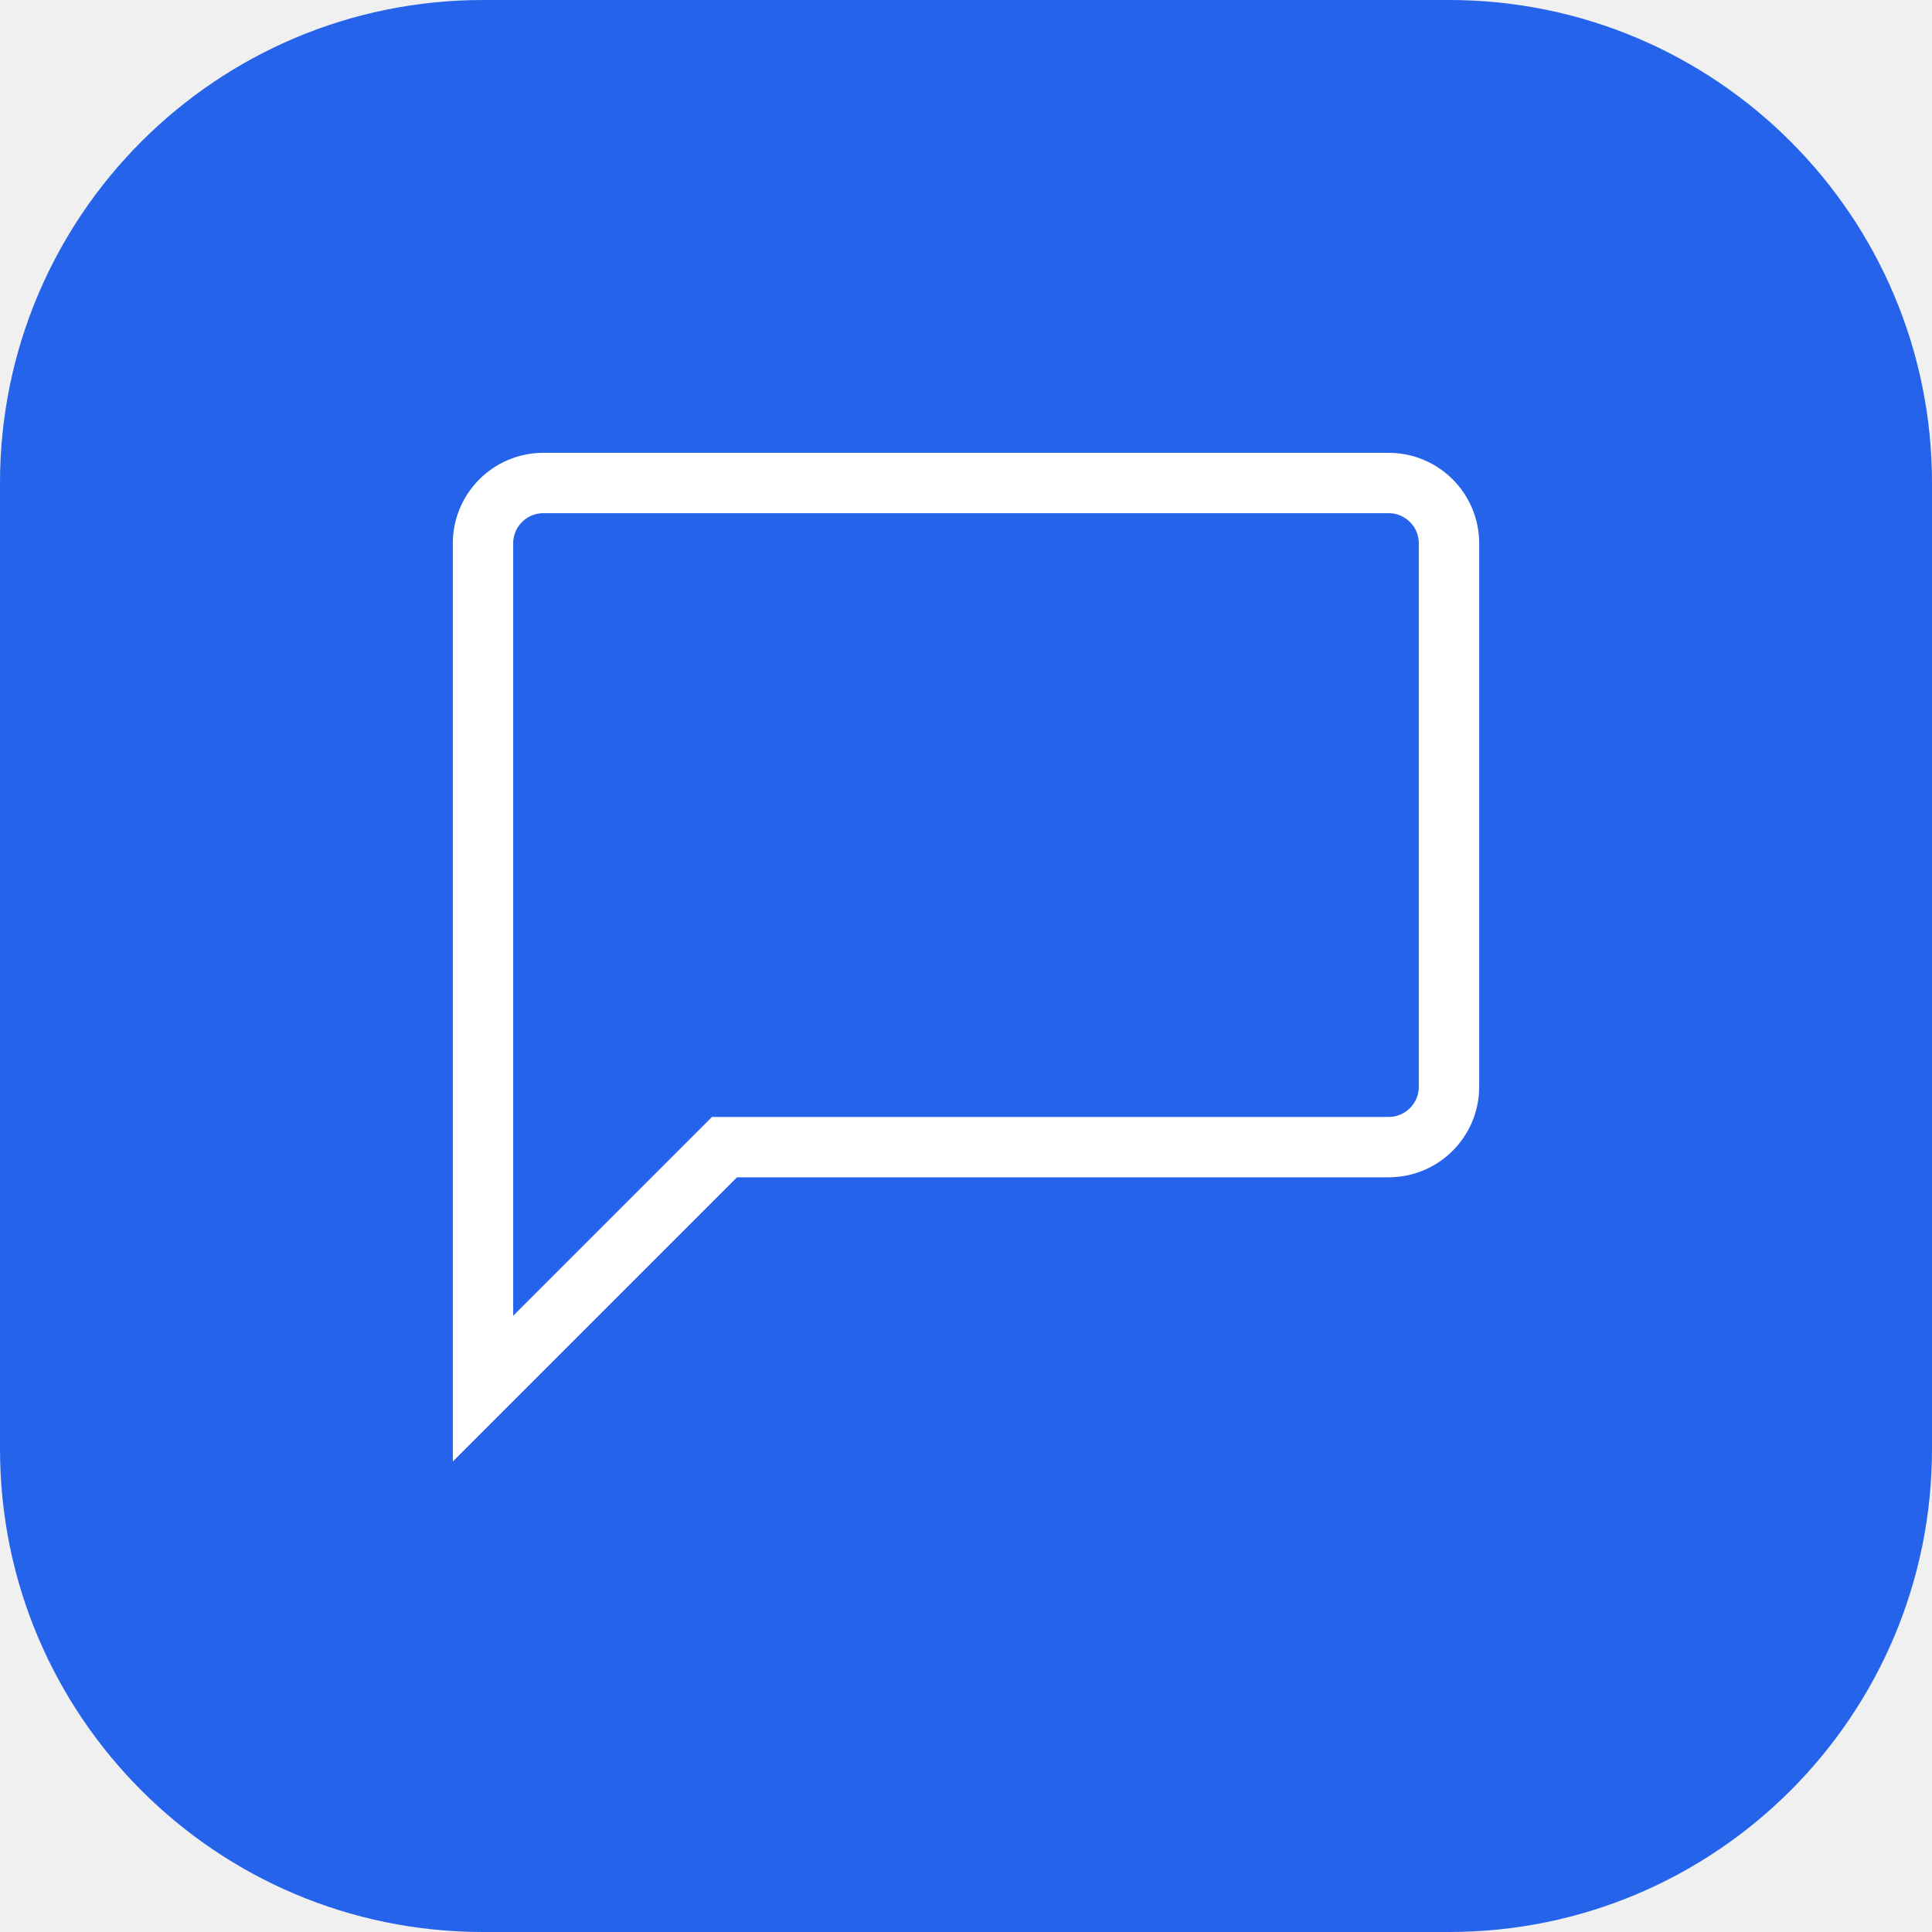
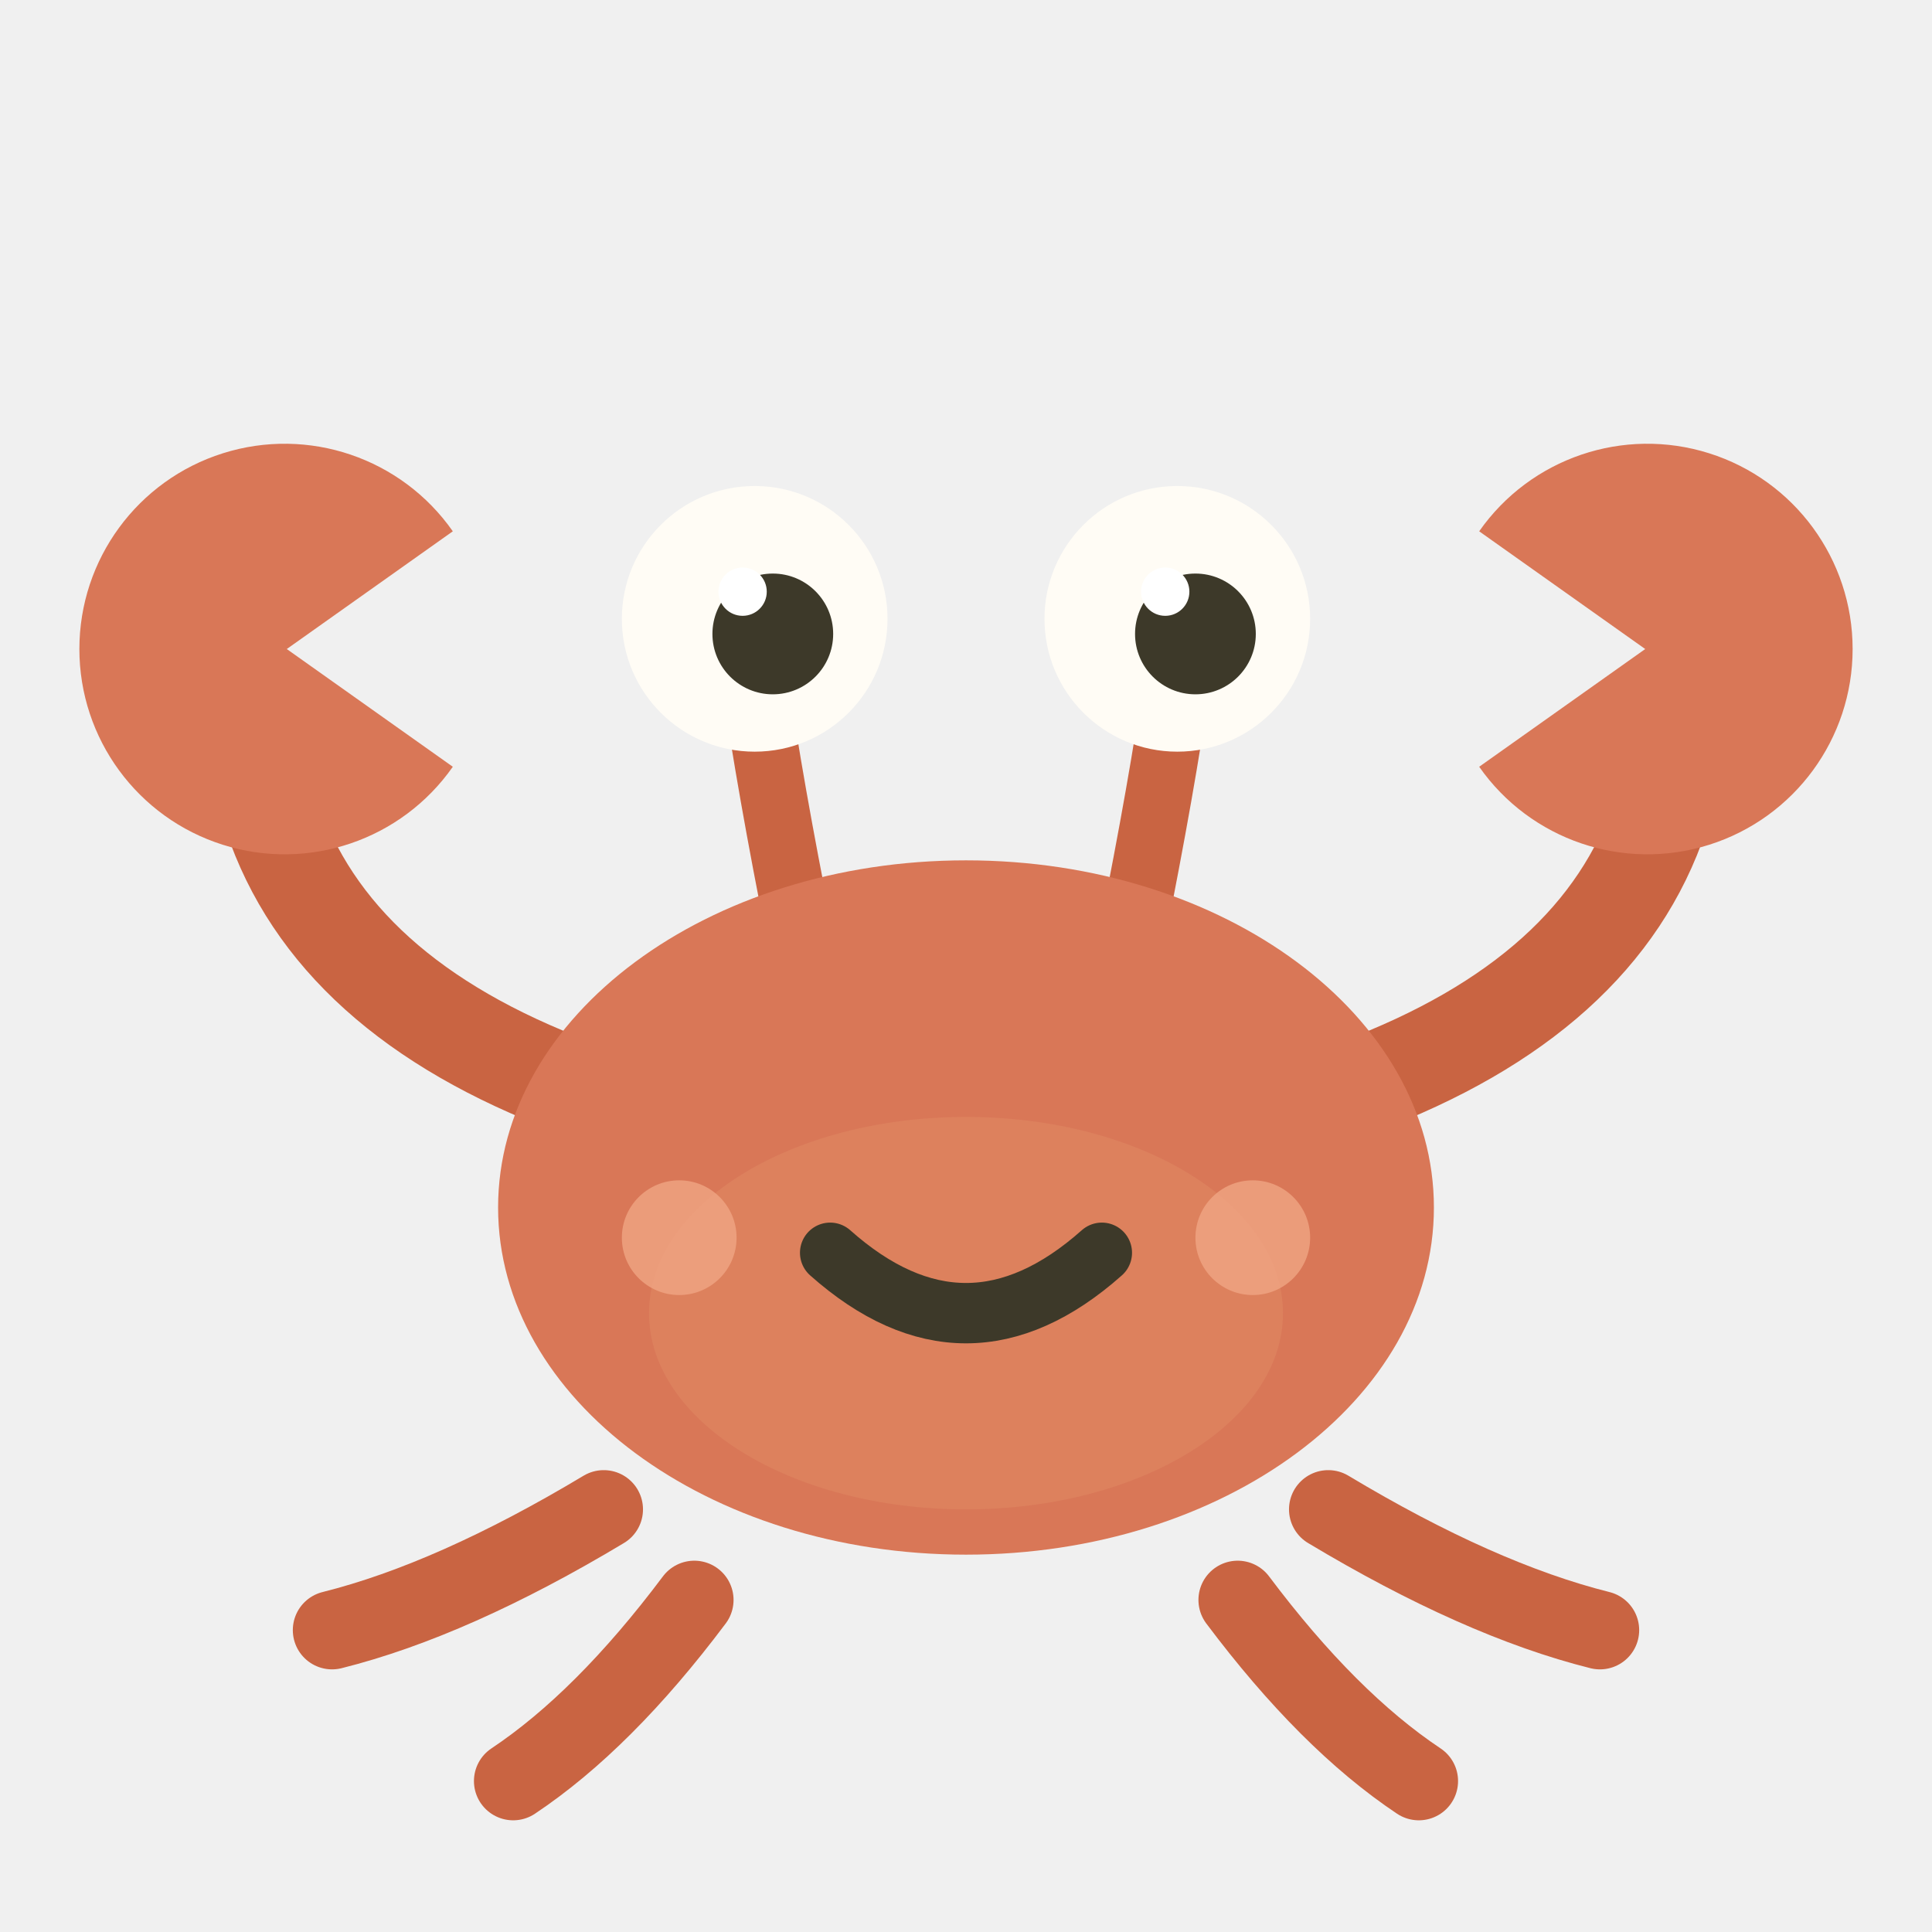
- <svg xmlns="http://www.w3.org/2000/svg" width="32" height="32" viewBox="0 0 32 32" fill="none">
-   <rect width="32" height="32" rx="8" fill="hsl(221.2 83.2% 53.3%)" />
-   <path d="M8 9C8 8.448 8.448 8 9 8H23C23.552 8 24 8.448 24 9V18C24 18.552 23.552 19 23 19H12L8 23V9Z" stroke="white" strokeWidth="2" strokeLinecap="round" strokeLinejoin="round" fill="none" />
+ <svg xmlns="http://www.w3.org/2000/svg" viewBox="0 0 64 64" fill="none">
+   <path d="M20 50 Q15 53 11 54" stroke="#C96442" stroke-width="2.6" stroke-linecap="round" />
+   <path d="M23 53 Q20 57 17 59" stroke="#C96442" stroke-width="2.6" stroke-linecap="round" />
+   <path d="M44 50 Q49 53 53 54" stroke="#C96442" stroke-width="2.6" stroke-linecap="round" />
+   <path d="M41 53 Q44 57 47 59" stroke="#C96442" stroke-width="2.6" stroke-linecap="round" />
+   <path d="M19 36 Q11 33 9 27" stroke="#C96442" stroke-width="3.2" stroke-linecap="round" />
+   <path d="M45 36 Q53 33 55 27" stroke="#C96442" stroke-width="3.2" stroke-linecap="round" />
+   <path d="M9.5 21.5 L15 17.6 A6.8 6.8 0 1 0 15 25.4 Z" fill="#D97757" />
+   <path d="M54.5 21.5 L49 17.6 A6.8 6.8 0 1 1 49 25.4 Z" fill="#D97757" />
+   <path d="M26.5 31 Q25.5 26 25 22.5" stroke="#C96442" stroke-width="2.2" stroke-linecap="round" />
+   <path d="M37.5 31 Q38.5 26 39 22.5" stroke="#C96442" stroke-width="2.2" stroke-linecap="round" />
+   <ellipse cx="32" cy="40" rx="15.5" ry="11.5" fill="#D97757" />
+   <ellipse cx="32" cy="43.5" rx="10.5" ry="6.5" fill="#E08963" opacity="0.55" />
+   <circle cx="25" cy="20.5" r="4.4" fill="#FFFCF5" />
+   <circle cx="39" cy="20.5" r="4.4" fill="#FFFCF5" />
+   <circle cx="25.6" cy="21" r="2" fill="#3D3929" />
+   <circle cx="39.6" cy="21" r="2" fill="#3D3929" />
+   <circle cx="24.6" cy="19.6" r="0.8" fill="#FFFFFF" />
+   <circle cx="38.6" cy="19.6" r="0.8" fill="#FFFFFF" />
+   <path d="M27.5 41.5 Q32 45.5 36.5 41.5" stroke="#3D3929" stroke-width="2" stroke-linecap="round" fill="none" />
+   <circle cx="22.5" cy="41" r="1.9" fill="#F0A583" opacity="0.8" />
+   <circle cx="41.5" cy="41" r="1.9" fill="#F0A583" opacity="0.8" />
</svg>
